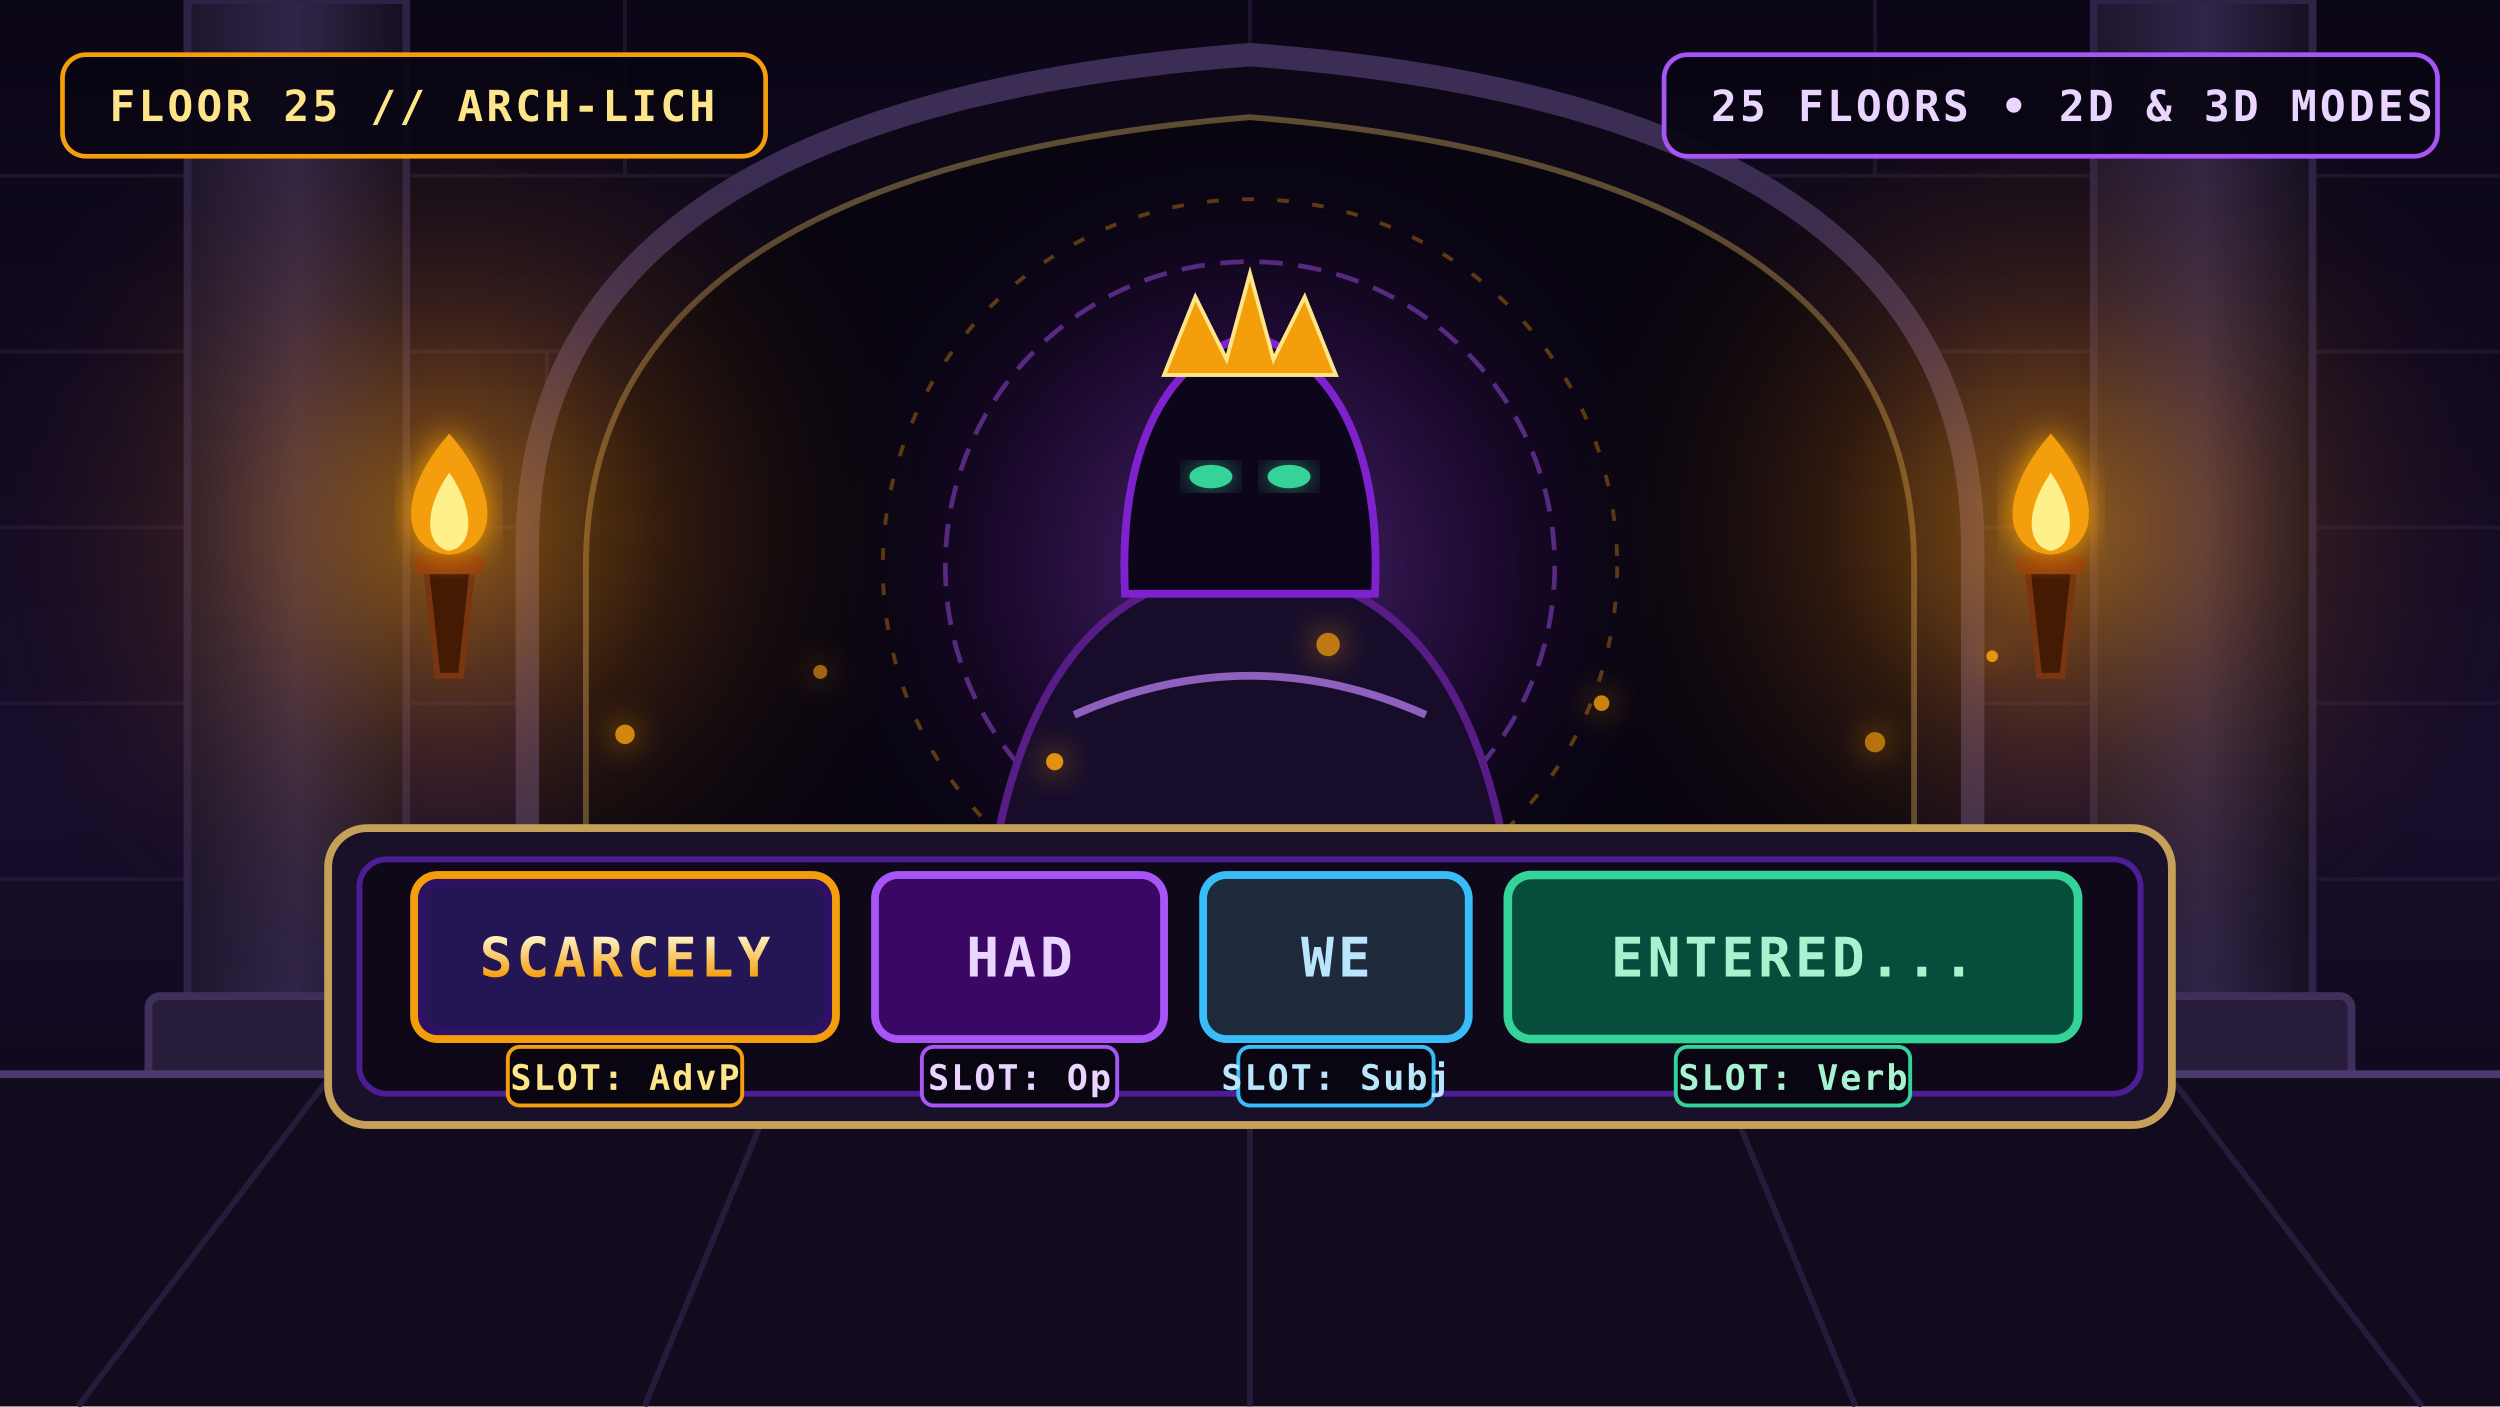
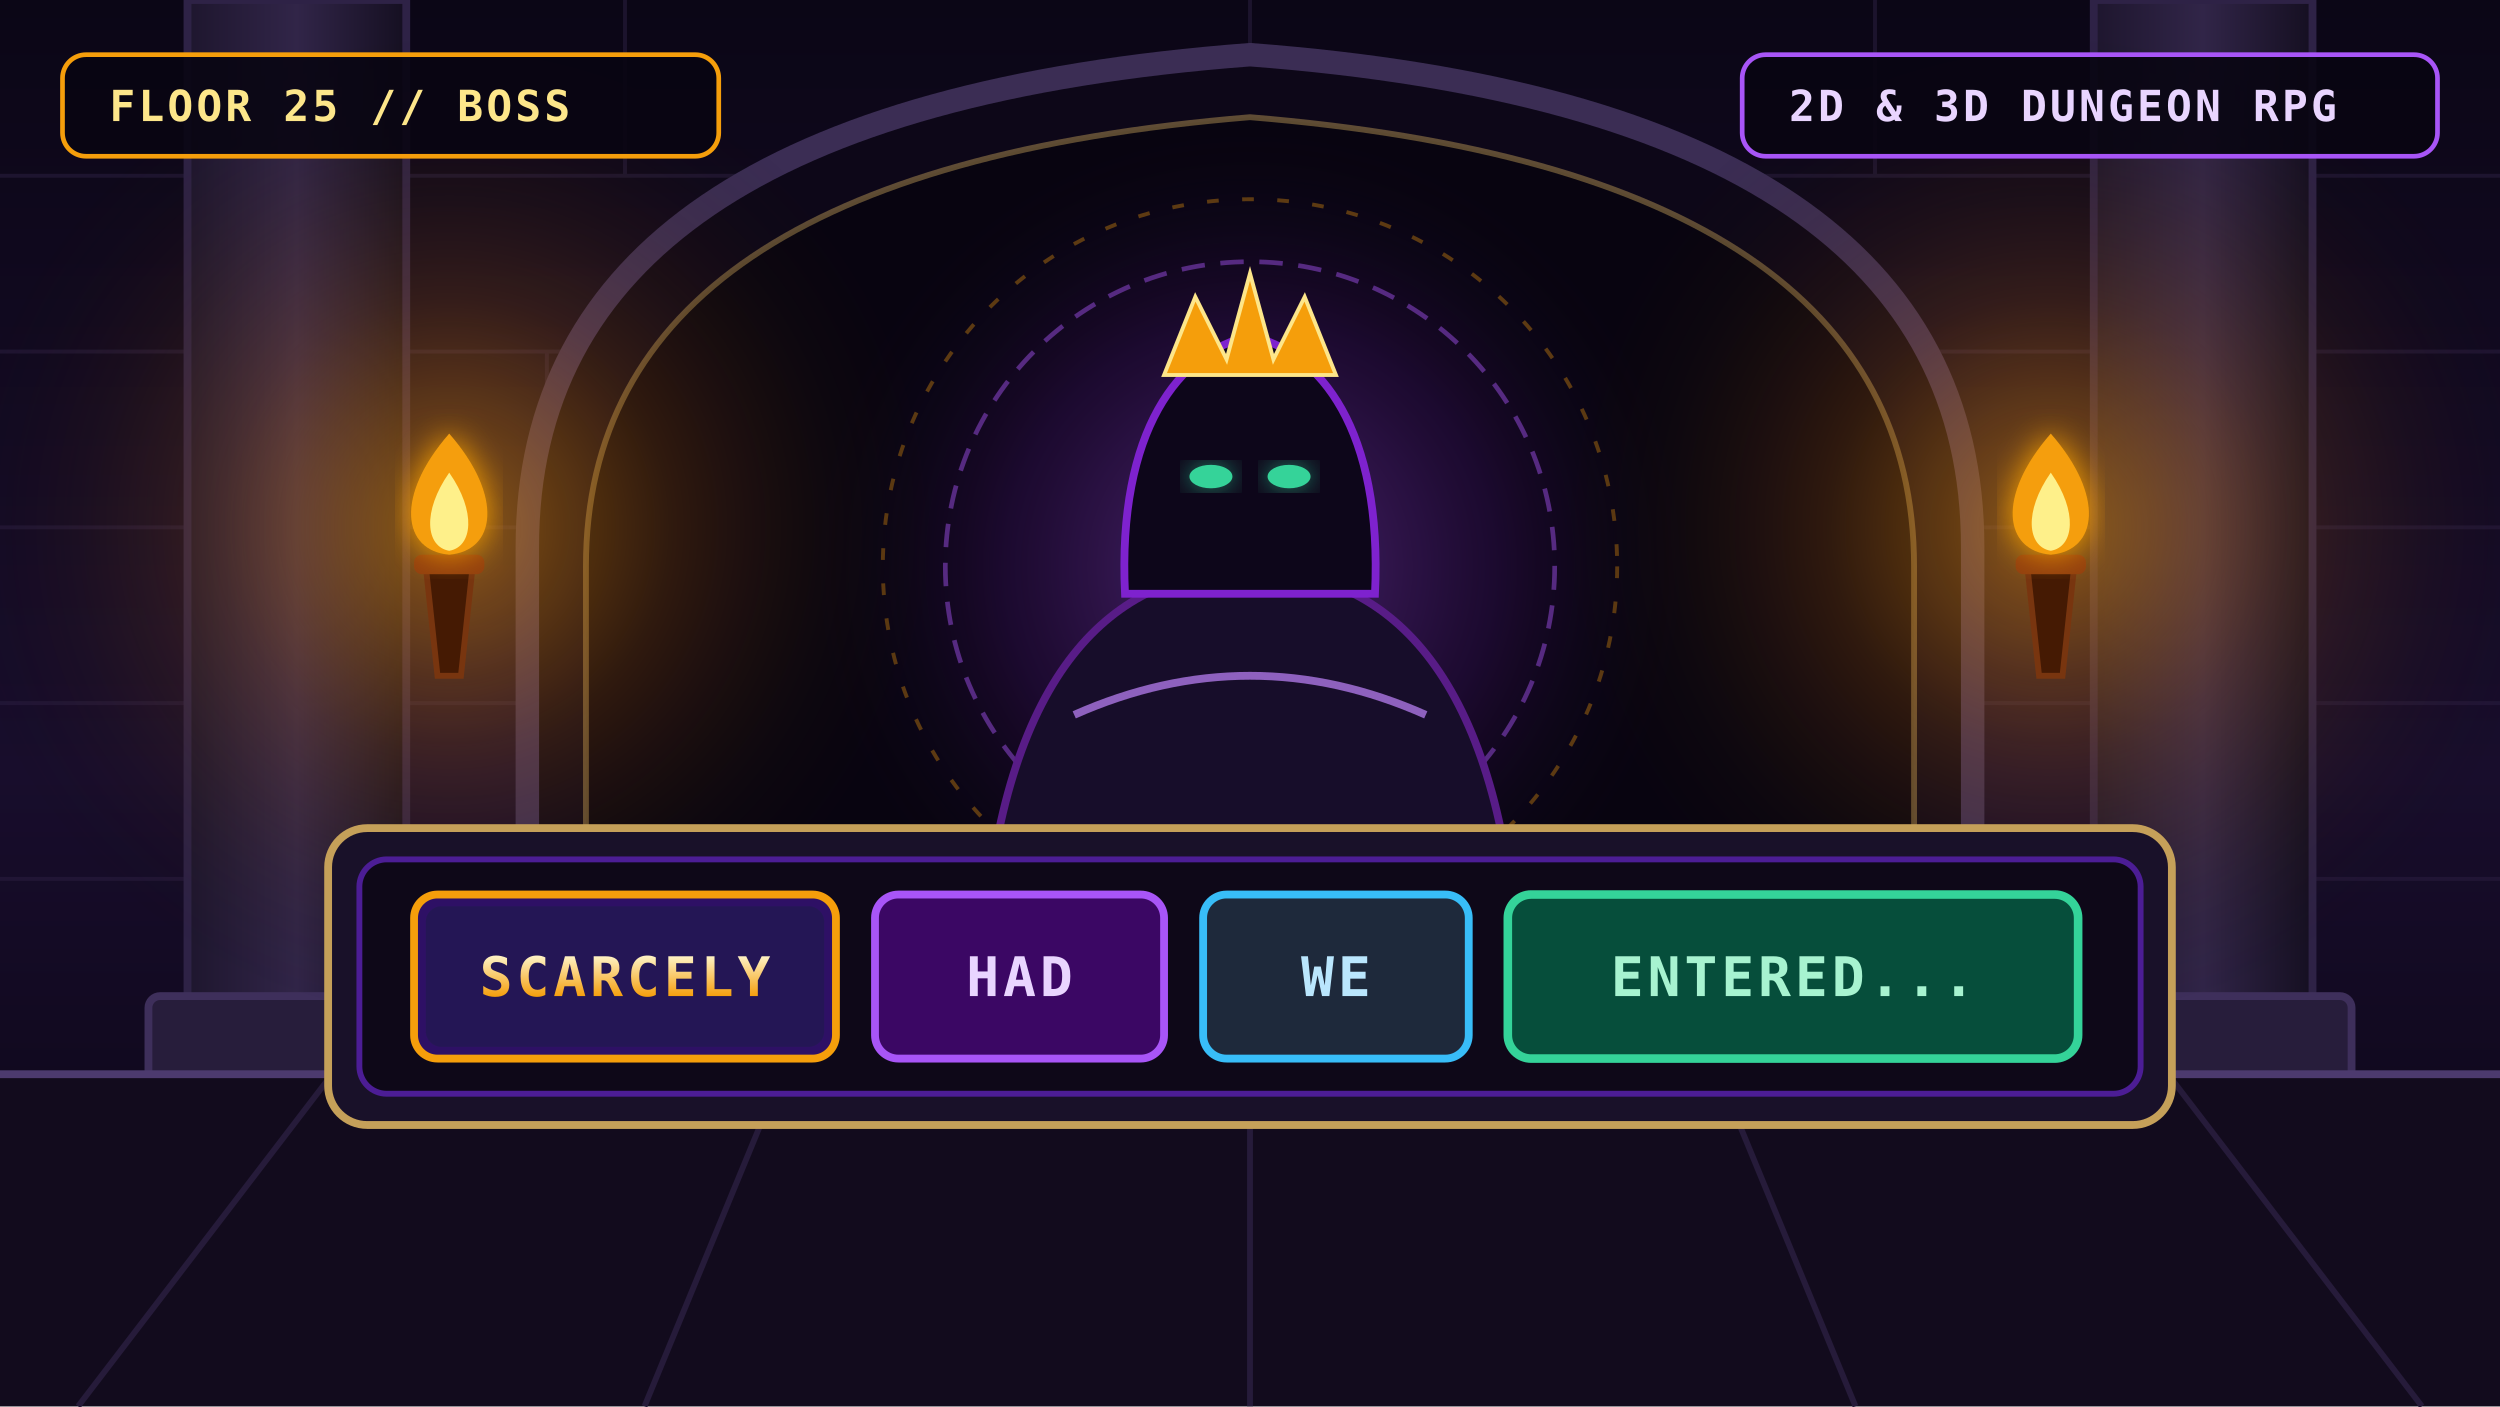
<svg xmlns="http://www.w3.org/2000/svg" viewBox="0 0 640 360" width="640" height="360" fill="none">
  <defs>
    <linearGradient id="cryptBg" x1="0" y1="0" x2="0" y2="360" gradientUnits="userSpaceOnUse">
      <stop offset="0%" stop-color="#0b0616" />
      <stop offset="55%" stop-color="#180d2c" />
      <stop offset="100%" stop-color="#090511" />
    </linearGradient>
    <radialGradient id="torchGlowL" cx="115" cy="135" r="130" gradientUnits="userSpaceOnUse">
      <stop offset="0%" stop-color="#f59e0b" stop-opacity="0.55" />
      <stop offset="45%" stop-color="#d97706" stop-opacity="0.18" />
      <stop offset="100%" stop-color="#000000" stop-opacity="0" />
    </radialGradient>
    <radialGradient id="torchGlowR" cx="525" cy="135" r="130" gradientUnits="userSpaceOnUse">
      <stop offset="0%" stop-color="#f59e0b" stop-opacity="0.55" />
      <stop offset="45%" stop-color="#d97706" stop-opacity="0.18" />
      <stop offset="100%" stop-color="#000000" stop-opacity="0" />
    </radialGradient>
    <radialGradient id="lichPortal" cx="320" cy="145" r="115" gradientUnits="userSpaceOnUse">
      <stop offset="0%" stop-color="#a855f7" stop-opacity="0.45" />
      <stop offset="55%" stop-color="#6b21a8" stop-opacity="0.2" />
      <stop offset="100%" stop-color="#090511" stop-opacity="0" />
    </radialGradient>
    <linearGradient id="stonePillar" x1="0" y1="0" x2="1" y2="0">
      <stop offset="0%" stop-color="#1e162e" />
      <stop offset="50%" stop-color="#312548" />
      <stop offset="100%" stop-color="#150f21" />
    </linearGradient>
    <linearGradient id="goldRune" x1="0" y1="0" x2="0" y2="1">
      <stop offset="0%" stop-color="#fef3c7" />
      <stop offset="100%" stop-color="#f59e0b" />
    </linearGradient>
    <filter id="softGlow" x="-20%" y="-20%" width="140%" height="140%">
      <feGaussianBlur stdDeviation="4" result="blur" />
      <feComposite in="SourceGraphic" in2="blur" operator="over" />
    </filter>
  </defs>
  <rect width="640" height="360" fill="url(#cryptBg)" />
  <g stroke="#2a1e3f" stroke-width="1" opacity="0.55">
    <line x1="0" y1="45" x2="640" y2="45" />
    <line x1="0" y1="90" x2="640" y2="90" />
    <line x1="0" y1="135" x2="640" y2="135" />
    <line x1="0" y1="180" x2="640" y2="180" />
    <line x1="0" y1="225" x2="640" y2="225" />
    <line x1="160" y1="0" x2="160" y2="45" />
    <line x1="320" y1="0" x2="320" y2="45" />
    <line x1="480" y1="0" x2="480" y2="45" />
    <line x1="80" y1="45" x2="80" y2="90" />
    <line x1="240" y1="45" x2="240" y2="90" />
    <line x1="400" y1="45" x2="400" y2="90" />
    <line x1="560" y1="45" x2="560" y2="90" />
    <line x1="140" y1="90" x2="140" y2="135" />
    <line x1="300" y1="90" x2="300" y2="135" />
    <line x1="460" y1="90" x2="460" y2="135" />
  </g>
  <path d="M135 280 L135 140 Q135 28 320 14 Q505 28 505 140 L505 280 Z" fill="#0d0718" stroke="#3b2d54" stroke-width="6" />
  <path d="M150 280 L150 145 Q150 44 320 30 Q490 44 490 145 L490 280 Z" fill="#080410" stroke="#c5a059" stroke-width="1.5" stroke-opacity="0.45" />
  <circle cx="320" cy="145" r="110" fill="url(#lichPortal)" />
  <circle cx="320" cy="145" r="78" stroke="#a855f7" stroke-width="1.2" stroke-dasharray="6 4" opacity="0.45" />
  <circle cx="320" cy="145" r="94" stroke="#f59e0b" stroke-width="1" stroke-dasharray="3 6" opacity="0.35" />
  <g transform="translate(320, 128)">
    <path d="M-68 110 C-62 45 -36 18 0 18 C36 18 62 45 68 110 Z" fill="#170d2a" stroke="#581c87" stroke-width="2" />
    <path d="M-32 24 C-34 -18 -18 -38 0 -42 C18 -38 34 -18 32 24 Z" fill="#0d061a" stroke="#7e22ce" stroke-width="2" />
    <polygon points="-22,-32 -14,-52 -6,-36 0,-58 6,-36 14,-52 22,-32" fill="#f59e0b" stroke="#fde68a" stroke-width="1" />
    <ellipse cx="-10" cy="-6" rx="5.5" ry="3" fill="#34d399" filter="url(#softGlow)" />
    <ellipse cx="10" cy="-6" rx="5.5" ry="3" fill="#34d399" filter="url(#softGlow)" />
    <path d="M-45 55 Q0 35 45 55" stroke="#c084fc" stroke-width="2" fill="none" opacity="0.7" />
  </g>
  <rect x="48" y="0" width="56" height="290" fill="url(#stonePillar)" stroke="#2e2246" stroke-width="2" />
  <rect x="38" y="255" width="76" height="28" rx="3" fill="#271d3b" stroke="#3e2f5b" stroke-width="2" />
  <rect x="536" y="0" width="56" height="290" fill="url(#stonePillar)" stroke="#2e2246" stroke-width="2" />
  <rect x="526" y="255" width="76" height="28" rx="3" fill="#271d3b" stroke="#3e2f5b" stroke-width="2" />
  <circle cx="115" cy="135" r="125" fill="url(#torchGlowL)" />
  <circle cx="525" cy="135" r="125" fill="url(#torchGlowR)" />
  <g transform="translate(115, 145)">
    <path d="M-6 0 L6 0 L3 28 L-3 28 Z" fill="#451a03" stroke="#78350f" stroke-width="1.5" />
    <rect x="-9" y="-3" width="18" height="5" rx="2" fill="#92400e" />
    <path d="M0 -34 C14 -18 12 -4 0 -3 C-12 -4 -14 -18 0 -34 Z" fill="#f59e0b" filter="url(#softGlow)" />
    <path d="M0 -24 C7 -14 6 -5 0 -4 C-6 -5 -7 -14 0 -24 Z" fill="#fef08a" />
  </g>
  <g transform="translate(525, 145)">
    <path d="M-6 0 L6 0 L3 28 L-3 28 Z" fill="#451a03" stroke="#78350f" stroke-width="1.5" />
    <rect x="-9" y="-3" width="18" height="5" rx="2" fill="#92400e" />
    <path d="M0 -34 C14 -18 12 -4 0 -3 C-12 -4 -14 -18 0 -34 Z" fill="#f59e0b" filter="url(#softGlow)" />
    <path d="M0 -24 C7 -14 6 -5 0 -4 C-6 -5 -7 -14 0 -24 Z" fill="#fef08a" />
  </g>
  <polygon points="0,275 640,275 640,360 0,360" fill="#120b1d" />
  <line x1="0" y1="275" x2="640" y2="275" stroke="#4c3a6e" stroke-width="2" />
  <path d="M85 275 L20 360 M200 275 L165 360 M320 275 L320 360 M440 275 L475 360 M555 275 L620 360" stroke="#261b3a" stroke-width="1.5" />
  <rect x="84" y="212" width="472" height="76" rx="10" fill="#191129" stroke="#c5a059" stroke-width="2" />
  <rect x="92" y="220" width="456" height="60" rx="7" fill="#0e0818" stroke="#4c1d95" stroke-width="1.5" />
-   <g fill="#f59e0b" filter="url(#softGlow)">
-     <circle cx="160" cy="188" r="2.5" opacity="0.8" />
-     <circle cx="210" cy="172" r="1.8" opacity="0.6" />
-     <circle cx="270" cy="195" r="2.2" opacity="0.9" />
-     <circle cx="340" cy="165" r="3" opacity="0.7" />
-     <circle cx="410" cy="180" r="2" opacity="0.8" />
-     <circle cx="480" cy="190" r="2.6" opacity="0.65" />
-     <circle cx="510" cy="168" r="1.5" opacity="0.9" />
-   </g>
-   <g transform="translate(106, 224)">
+   <g transform="translate(106, 229)">
    <rect width="108" height="42" rx="6" fill="#2e1065" stroke="#f59e0b" stroke-width="2" />
    <rect x="3" y="3" width="102" height="36" rx="4" fill="#1e1b4b" opacity="0.6" />
    <text x="54" y="26" text-anchor="middle" fill="url(#goldRune)" font-family="monospace, sans-serif" font-weight="900" font-size="14" letter-spacing="1">SCARCELY</text>
-     <rect x="24" y="44" width="60" height="15" rx="3" fill="#090511" stroke="#f59e0b" stroke-width="1" />
-     <text x="54" y="55" text-anchor="middle" fill="#fde68a" font-family="monospace, sans-serif" font-weight="800" font-size="9" letter-spacing="0.5">SLOT: AdvP</text>
  </g>
-   <g transform="translate(224, 224)">
+   <g transform="translate(224, 229)">
    <rect width="74" height="42" rx="6" fill="#3b0764" stroke="#a855f7" stroke-width="2" />
    <text x="37" y="26" text-anchor="middle" fill="#e9d5ff" font-family="monospace, sans-serif" font-weight="900" font-size="14" letter-spacing="1">HAD</text>
-     <rect x="12" y="44" width="50" height="15" rx="3" fill="#090511" stroke="#a855f7" stroke-width="1" />
-     <text x="37" y="55" text-anchor="middle" fill="#e9d5ff" font-family="monospace, sans-serif" font-weight="800" font-size="9" letter-spacing="0.5">SLOT: Op</text>
  </g>
-   <g transform="translate(308, 224)">
+   <g transform="translate(308, 229)">
    <rect width="68" height="42" rx="6" fill="#1e293b" stroke="#38bdf8" stroke-width="2" />
    <text x="34" y="26" text-anchor="middle" fill="#bae6fd" font-family="monospace, sans-serif" font-weight="900" font-size="14" letter-spacing="1">WE</text>
-     <rect x="9" y="44" width="50" height="15" rx="3" fill="#090511" stroke="#38bdf8" stroke-width="1" />
-     <text x="34" y="55" text-anchor="middle" fill="#bae6fd" font-family="monospace, sans-serif" font-weight="800" font-size="9" letter-spacing="0.5">SLOT: Subj</text>
  </g>
-   <g transform="translate(386, 224)">
+   <g transform="translate(386, 229)">
    <rect width="146" height="42" rx="6" fill="#064e3b" stroke="#34d399" stroke-width="2.2" />
    <text x="73" y="26" text-anchor="middle" fill="#a7f3d0" font-family="monospace, sans-serif" font-weight="900" font-size="14" letter-spacing="1">ENTERED...</text>
-     <rect x="43" y="44" width="60" height="15" rx="3" fill="#090511" stroke="#34d399" stroke-width="1" />
-     <text x="73" y="55" text-anchor="middle" fill="#a7f3d0" font-family="monospace, sans-serif" font-weight="800" font-size="9" letter-spacing="0.5">SLOT: Verb</text>
  </g>
-   <rect x="16" y="14" width="180" height="26" rx="6" fill="#090511" fill-opacity="0.88" stroke="#f59e0b" stroke-width="1.2" />
-   <text x="28" y="31" fill="#fde68a" font-family="monospace, sans-serif" font-weight="800" font-size="11" letter-spacing="0.8">FLOOR 25 // ARCH-LICH</text>
-   <rect x="426" y="14" width="198" height="26" rx="6" fill="#090511" fill-opacity="0.88" stroke="#a855f7" stroke-width="1.2" />
-   <text x="438" y="31" fill="#e9d5ff" font-family="monospace, sans-serif" font-weight="800" font-size="11" letter-spacing="0.8">25 FLOORS • 2D &amp; 3D MODES</text>
+   <rect x="16" y="14" width="168" height="26" rx="6" fill="#090511" fill-opacity="0.88" stroke="#f59e0b" stroke-width="1.2" />
+   <text x="28" y="31" fill="#fde68a" font-family="monospace, sans-serif" font-weight="800" font-size="11" letter-spacing="0.8">FLOOR 25 // BOSS</text>
+   <rect x="446" y="14" width="178" height="26" rx="6" fill="#090511" fill-opacity="0.88" stroke="#a855f7" stroke-width="1.2" />
+   <text x="458" y="31" fill="#e9d5ff" font-family="monospace, sans-serif" font-weight="800" font-size="11" letter-spacing="0.8">2D &amp; 3D DUNGEON RPG</text>
</svg>
